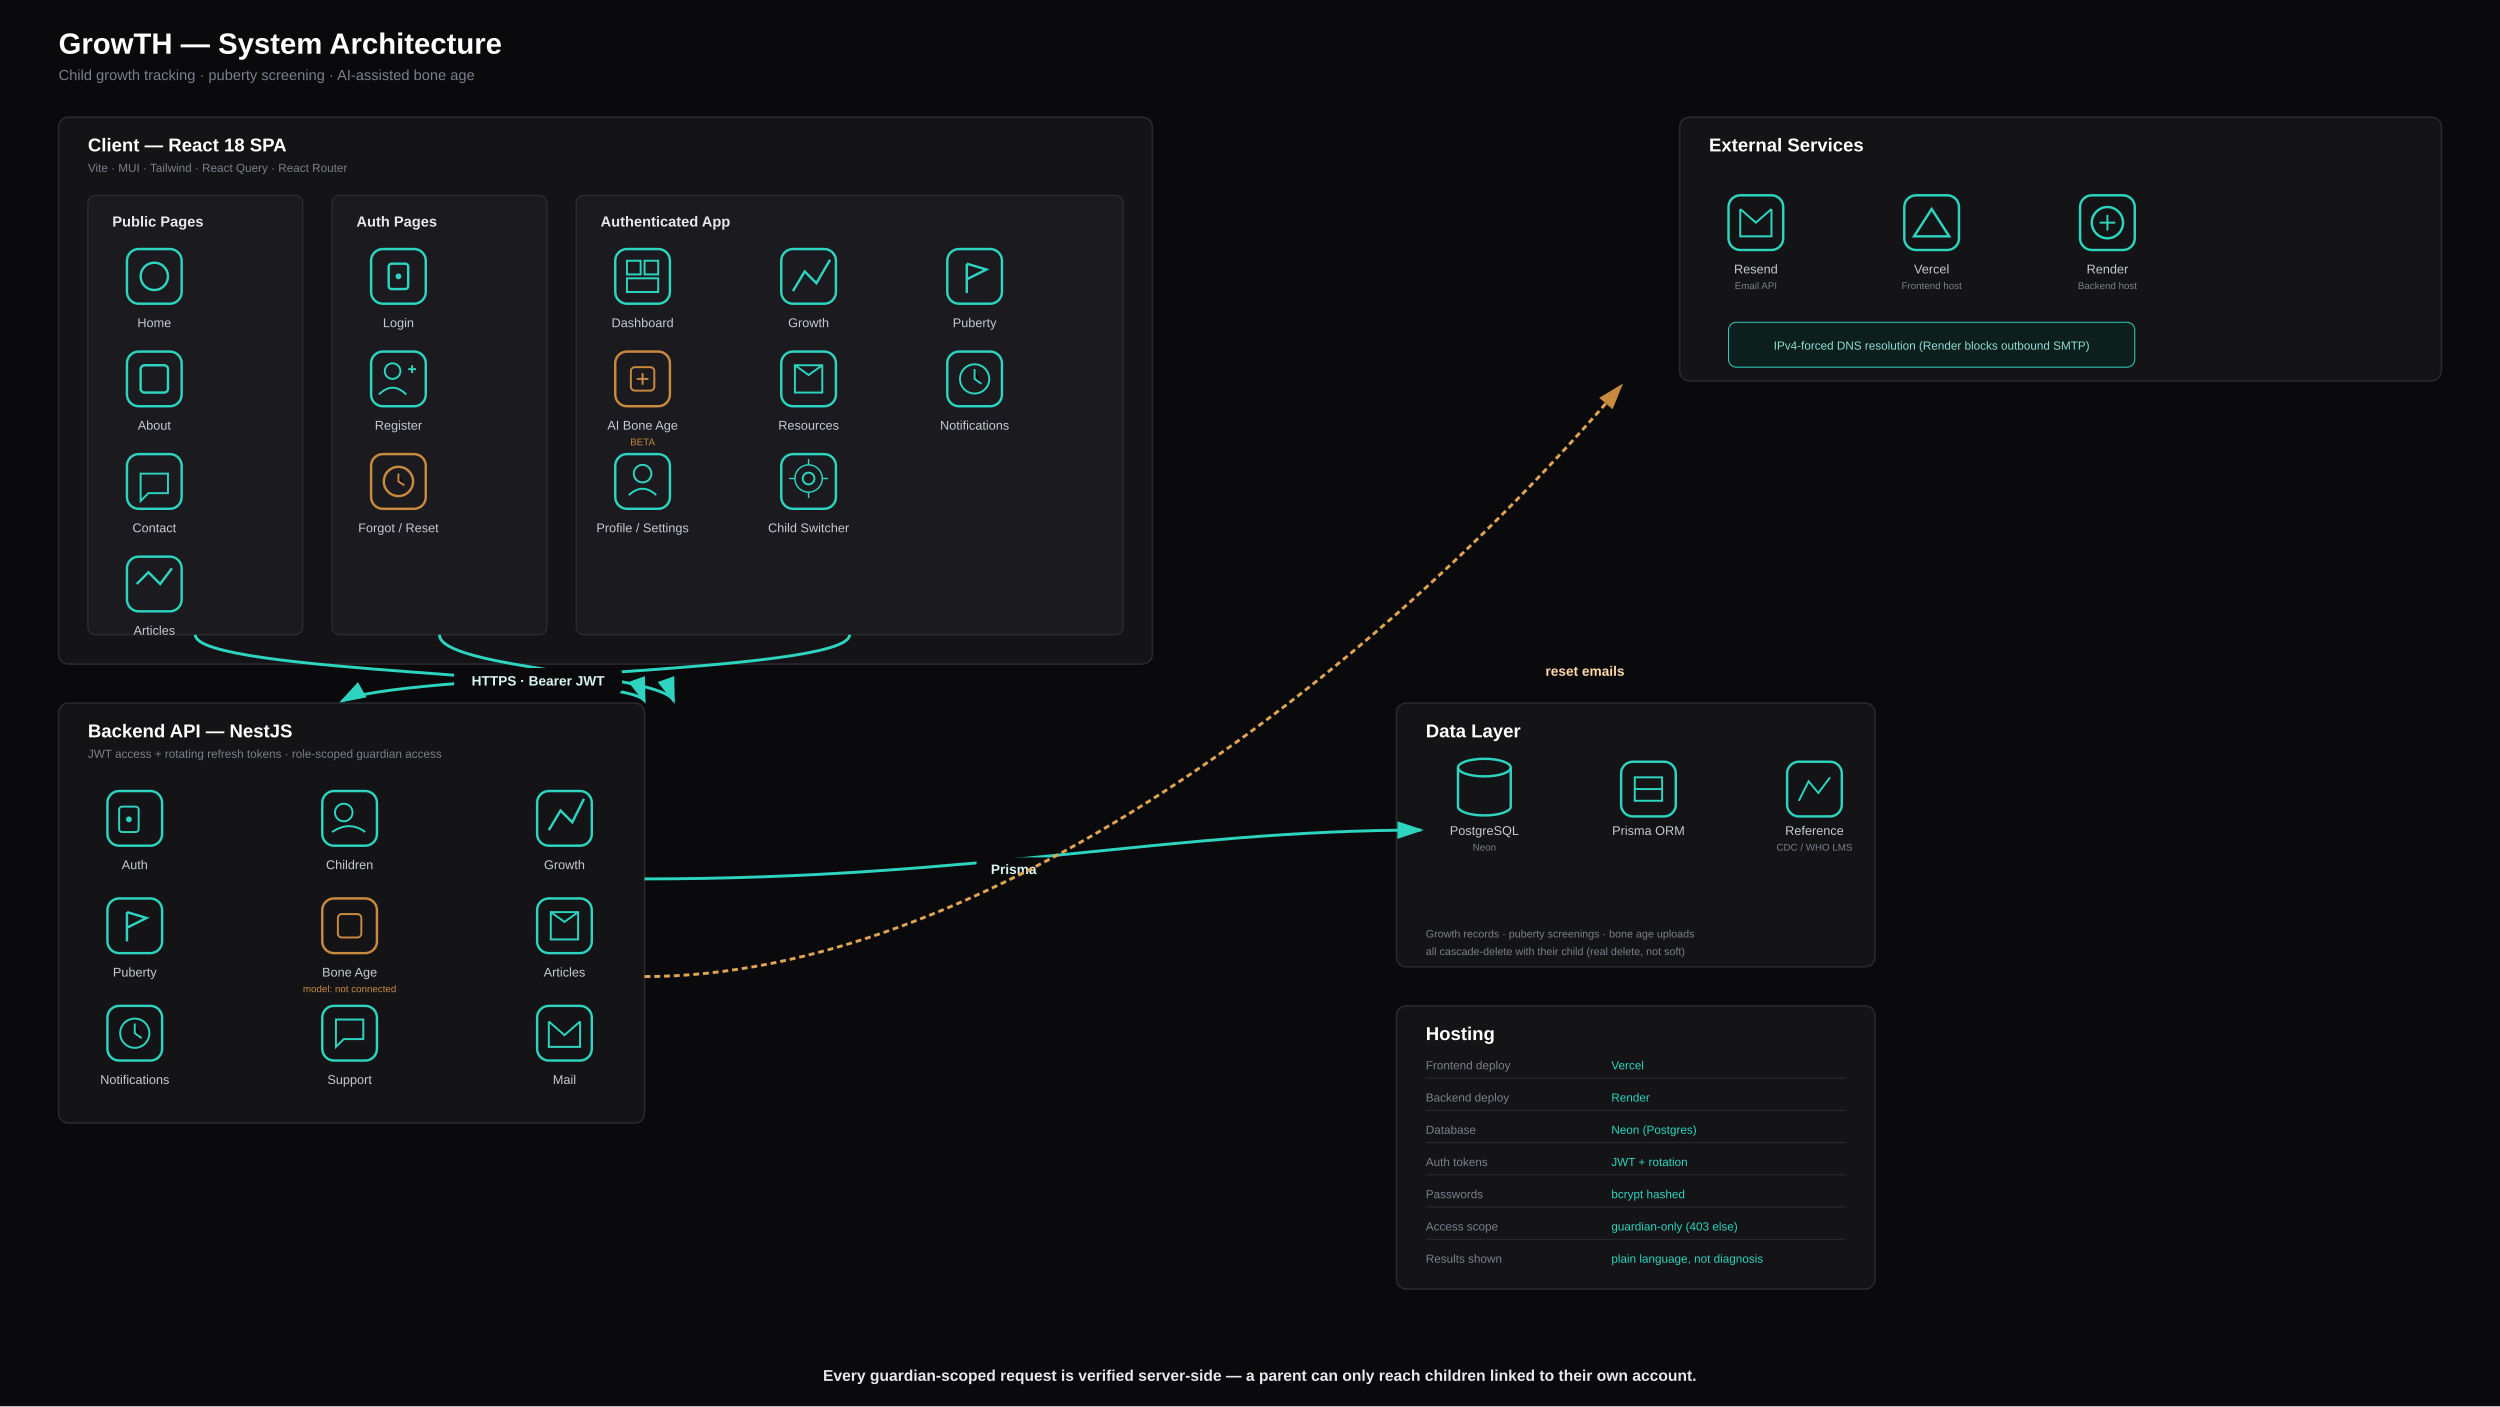
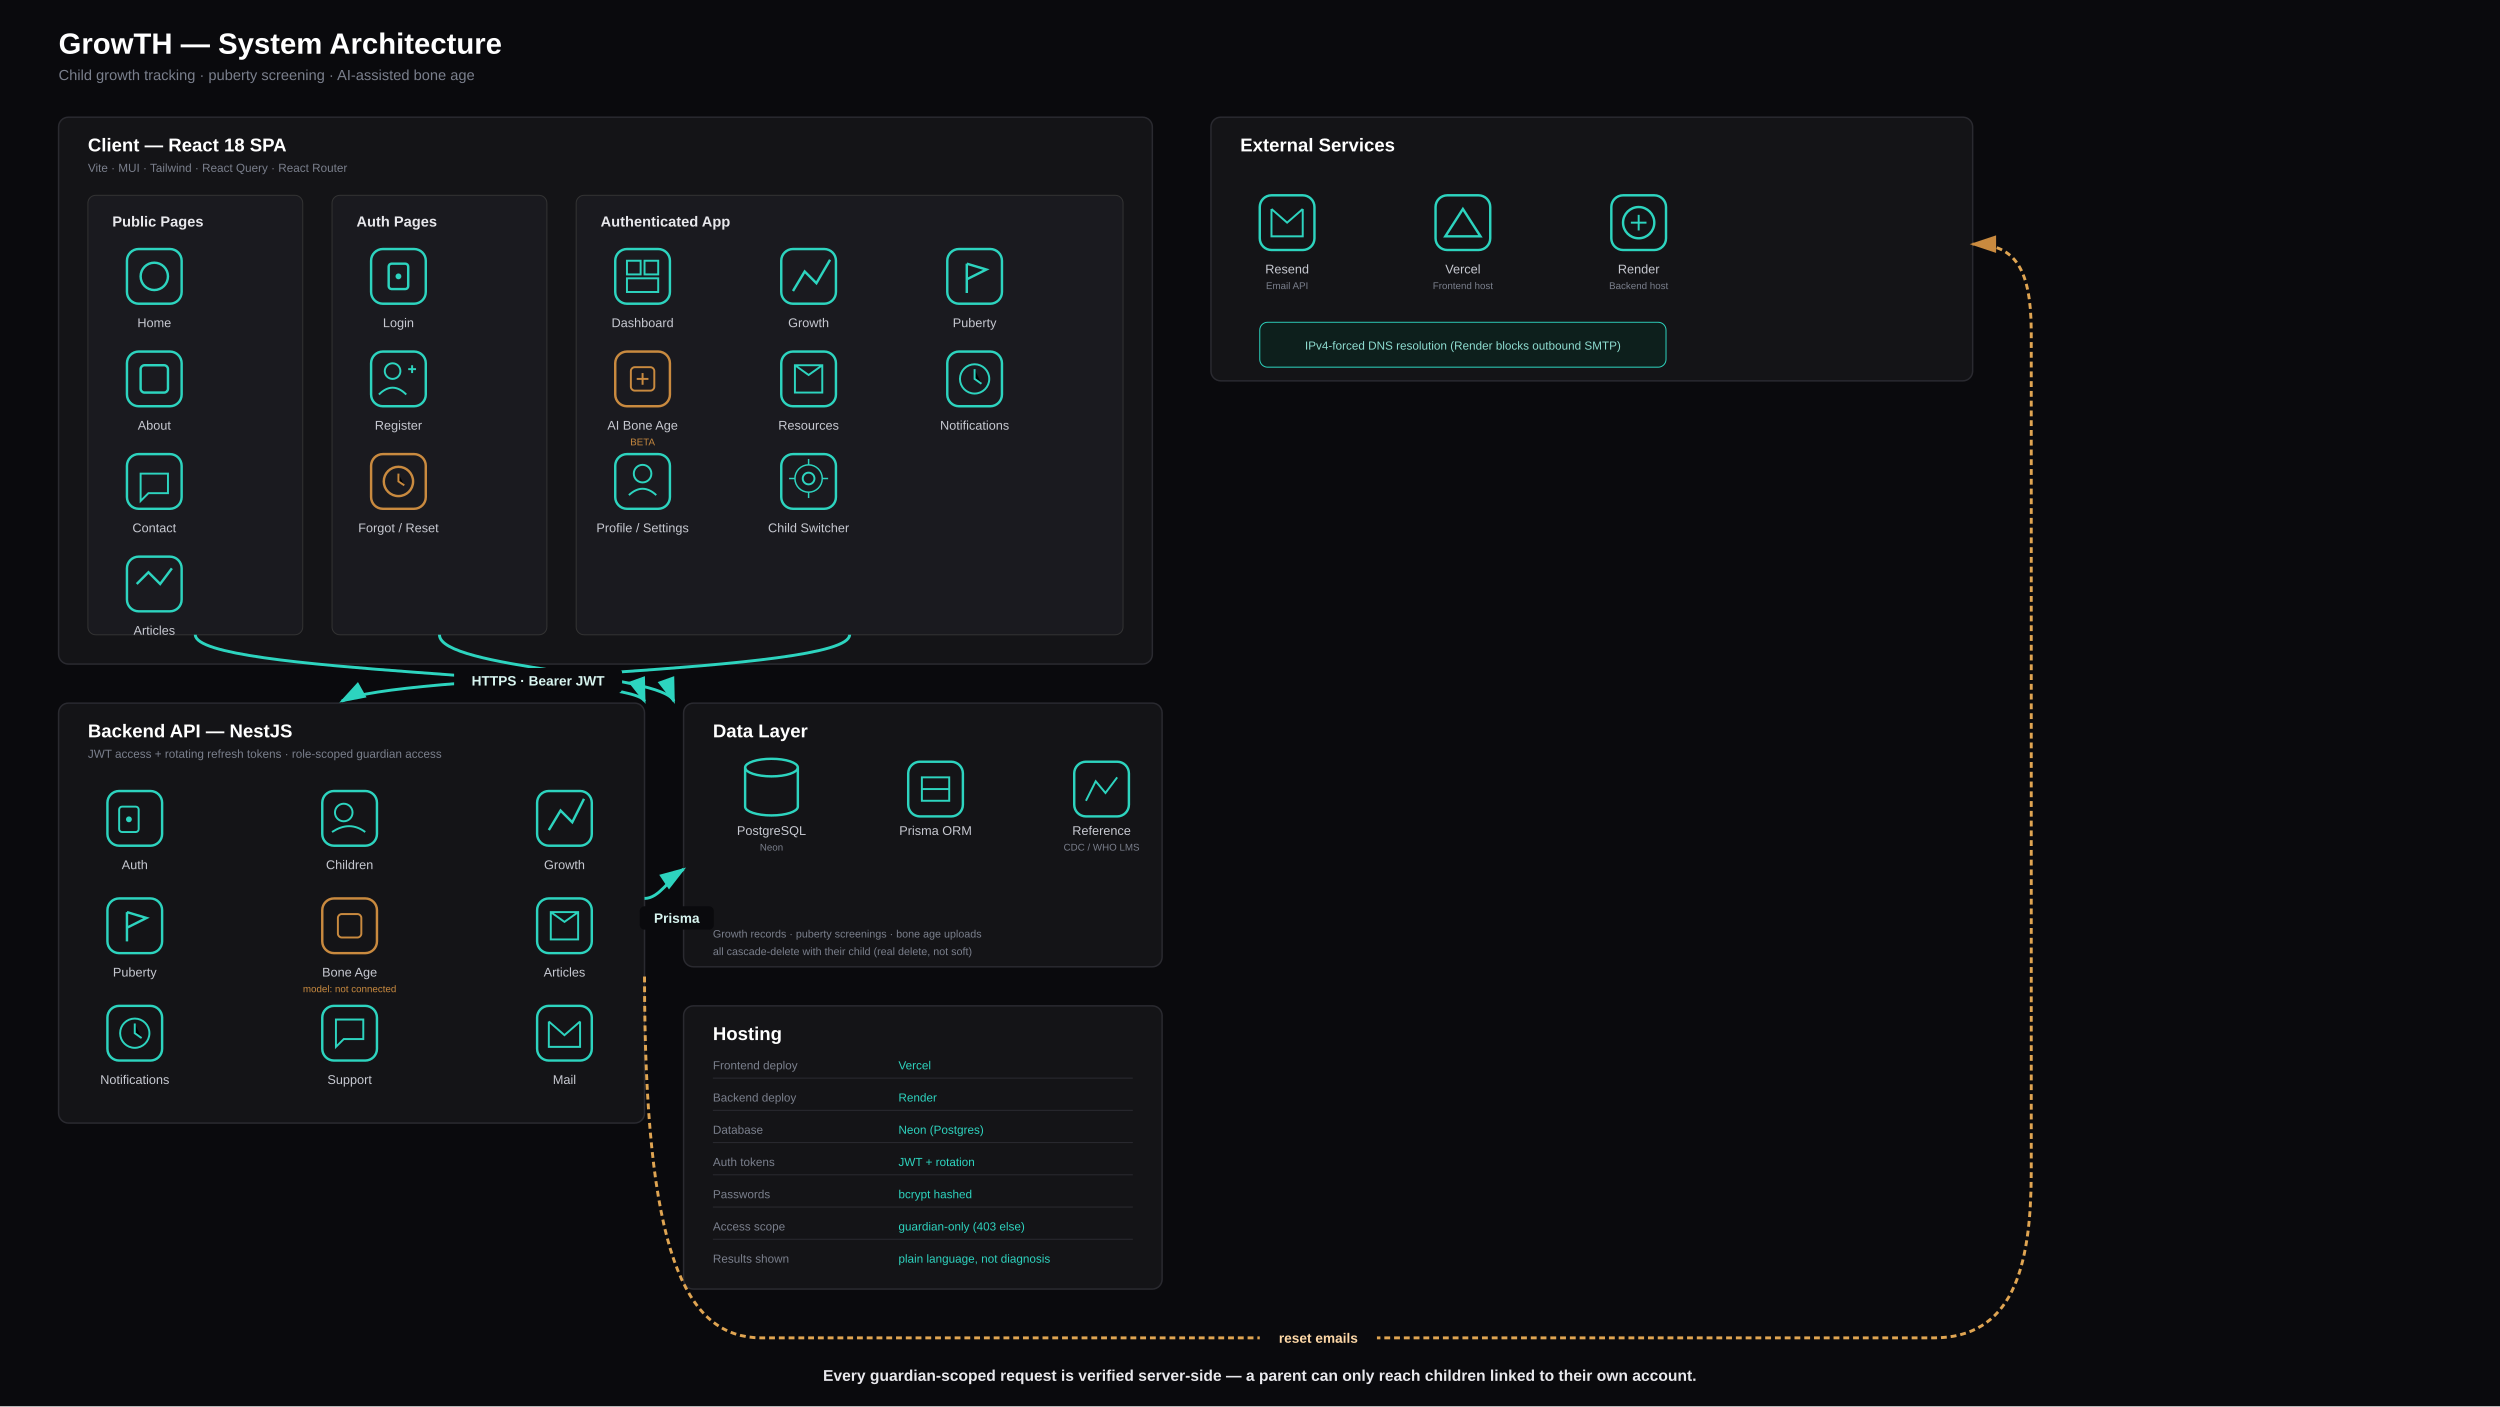
<svg xmlns="http://www.w3.org/2000/svg" width="2560" height="1440" viewBox="0 0 2560 1440" font-family="Verdana, Arial, sans-serif">
  <defs>
    <marker id="arw" markerWidth="10" markerHeight="10" refX="8" refY="3" orient="auto" markerUnits="strokeWidth">
      <path d="M0,0 L0,6 L9,3 z" fill="#2dd4bf" />
    </marker>
    <marker id="arwDash" markerWidth="10" markerHeight="10" refX="8" refY="3" orient="auto" markerUnits="strokeWidth">
      <path d="M0,0 L0,6 L9,3 z" fill="#c98a3f" />
    </marker>
  </defs>
  <rect width="2560" height="1440" fill="#0a0a0d" />
  <text x="60" y="55" font-size="30" font-weight="bold" fill="#ffffff">GrowTH — System Architecture</text>
  <text x="60" y="82" font-size="15" fill="#7a7f8c">Child growth tracking · puberty screening · AI-assisted bone age</text>
  <rect x="60" y="120" width="1120" height="560" rx="10" fill="#141417" stroke="#2a2a30" stroke-width="1.5" />
  <text x="90" y="155" font-size="19" font-weight="bold" fill="#ffffff">Client — React 18 SPA</text>
  <text x="90" y="176" font-size="12" fill="#7a7f8c">Vite · MUI · Tailwind · React Query · React Router</text>
  <rect x="90" y="200" width="220" height="450" rx="8" fill="#1a1a1f" stroke="#333" />
  <text x="115" y="232" font-size="15" font-weight="bold" fill="#e8e8ec">Public Pages</text>
  <rect x="340" y="200" width="220" height="450" rx="8" fill="#1a1a1f" stroke="#333" />
  <text x="365" y="232" font-size="15" font-weight="bold" fill="#e8e8ec">Auth Pages</text>
  <rect x="590" y="200" width="560" height="450" rx="8" fill="#1a1a1f" stroke="#333" />
  <text x="615" y="232" font-size="15" font-weight="bold" fill="#e8e8ec">Authenticated App</text>
-   <rect x="1720" y="120" width="780" height="270" rx="10" fill="#141417" stroke="#2a2a30" stroke-width="1.5" />
-   <text x="1750" y="155" font-size="19" font-weight="bold" fill="#ffffff">External Services</text>
+   <rect x="1240" y="120" width="780" height="270" rx="10" fill="#141417" stroke="#2a2a30" stroke-width="1.5" />
+   <text x="1270" y="155" font-size="19" font-weight="bold" fill="#ffffff">External Services</text>
  <rect x="60" y="720" width="600" height="430" rx="10" fill="#141417" stroke="#2a2a30" stroke-width="1.5" />
  <text x="90" y="755" font-size="19" font-weight="bold" fill="#ffffff">Backend API — NestJS</text>
  <text x="90" y="776" font-size="12" fill="#7a7f8c">JWT access + rotating refresh tokens · role-scoped guardian access</text>
-   <rect x="1430" y="720" width="490" height="270" rx="10" fill="#141417" stroke="#2a2a30" stroke-width="1.5" />
-   <text x="1460" y="755" font-size="19" font-weight="bold" fill="#ffffff">Data Layer</text>
-   <rect x="1430" y="1030" width="490" height="290" rx="10" fill="#141417" stroke="#2a2a30" stroke-width="1.5" />
-   <text x="1460" y="1065" font-size="19" font-weight="bold" fill="#ffffff">Hosting</text>
+   <rect x="700" y="720" width="490" height="270" rx="10" fill="#141417" stroke="#2a2a30" stroke-width="1.5" />
+   <text x="730" y="755" font-size="19" font-weight="bold" fill="#ffffff">Data Layer</text>
+   <rect x="700" y="1030" width="490" height="290" rx="10" fill="#141417" stroke="#2a2a30" stroke-width="1.5" />
+   <text x="730" y="1065" font-size="19" font-weight="bold" fill="#ffffff">Hosting</text>
  <g>
    <rect x="130" y="255" width="56" height="56" rx="12" fill="none" stroke="#2dd4bf" stroke-width="2.5" />
    <circle cx="158" cy="283" r="14" fill="none" stroke="#2dd4bf" stroke-width="2.5" />
    <text x="158" y="335" text-anchor="middle" font-size="13" fill="#c7c9d1">Home</text>
  </g>
  <g>
    <rect x="130" y="360" width="56" height="56" rx="12" fill="none" stroke="#2dd4bf" stroke-width="2.5" />
    <rect x="144" y="374" width="28" height="28" rx="4" fill="none" stroke="#2dd4bf" stroke-width="2.5" />
    <text x="158" y="440" text-anchor="middle" font-size="13" fill="#c7c9d1">About</text>
  </g>
  <g>
    <rect x="130" y="465" width="56" height="56" rx="12" fill="none" stroke="#2dd4bf" stroke-width="2.5" />
    <path d="M144,485 L172,485 L172,505 L152,505 L144,513 Z" fill="none" stroke="#2dd4bf" stroke-width="2" />
    <text x="158" y="545" text-anchor="middle" font-size="13" fill="#c7c9d1">Contact</text>
  </g>
  <g>
    <rect x="130" y="570" width="56" height="56" rx="12" fill="none" stroke="#2dd4bf" stroke-width="2.5" />
    <path d="M140,598 L152,586 L164,598 L176,582" fill="none" stroke="#2dd4bf" stroke-width="2.5" />
    <text x="158" y="650" text-anchor="middle" font-size="13" fill="#c7c9d1">Articles</text>
  </g>
  <g>
    <rect x="380" y="255" width="56" height="56" rx="12" fill="none" stroke="#2dd4bf" stroke-width="2.5" />
    <rect x="398" y="270" width="20" height="26" rx="3" fill="none" stroke="#2dd4bf" stroke-width="2.5" />
    <circle cx="408" cy="283" r="3" fill="#2dd4bf" />
    <text x="408" y="335" text-anchor="middle" font-size="13" fill="#c7c9d1">Login</text>
  </g>
  <g>
    <rect x="380" y="360" width="56" height="56" rx="12" fill="none" stroke="#2dd4bf" stroke-width="2.5" />
    <circle cx="402" cy="380" r="8" fill="none" stroke="#2dd4bf" stroke-width="2" />
    <path d="M388,404 Q402,390 416,404" fill="none" stroke="#2dd4bf" stroke-width="2" />
    <path d="M418,378 L426,378 M422,374 L422,382" stroke="#2dd4bf" stroke-width="2" />
    <text x="408" y="440" text-anchor="middle" font-size="13" fill="#c7c9d1">Register</text>
  </g>
  <g>
    <rect x="380" y="465" width="56" height="56" rx="12" fill="none" stroke="#c98a3f" stroke-width="2.5" />
    <circle cx="408" cy="493" r="15" fill="none" stroke="#c98a3f" stroke-width="2.5" />
    <path d="M408,485 L408,493 L414,497" stroke="#c98a3f" stroke-width="2" />
    <text x="408" y="545" text-anchor="middle" font-size="13" fill="#c7c9d1">Forgot / Reset</text>
  </g>
  <g>
    <rect x="630" y="255" width="56" height="56" rx="12" fill="none" stroke="#2dd4bf" stroke-width="2.5" />
    <rect x="642" y="267" width="14" height="14" fill="none" stroke="#2dd4bf" stroke-width="2" />
    <rect x="660" y="267" width="14" height="14" fill="none" stroke="#2dd4bf" stroke-width="2" />
    <rect x="642" y="285" width="32" height="14" fill="none" stroke="#2dd4bf" stroke-width="2" />
    <text x="658" y="335" text-anchor="middle" font-size="13" fill="#c7c9d1">Dashboard</text>
  </g>
  <g>
    <rect x="800" y="255" width="56" height="56" rx="12" fill="none" stroke="#2dd4bf" stroke-width="2.5" />
    <polyline points="812,298 824,278 836,290 850,266" fill="none" stroke="#2dd4bf" stroke-width="2.5" />
    <text x="828" y="335" text-anchor="middle" font-size="13" fill="#c7c9d1">Growth</text>
  </g>
  <g>
    <rect x="970" y="255" width="56" height="56" rx="12" fill="none" stroke="#2dd4bf" stroke-width="2.5" />
    <path d="M990,270 L990,300 M990,270 L1010,276 L990,286" fill="none" stroke="#2dd4bf" stroke-width="2.5" />
    <text x="998" y="335" text-anchor="middle" font-size="13" fill="#c7c9d1">Puberty</text>
  </g>
  <g>
    <rect x="630" y="360" width="56" height="56" rx="12" fill="none" stroke="#c98a3f" stroke-width="2.5" />
    <rect x="646" y="376" width="24" height="24" rx="4" fill="none" stroke="#c98a3f" stroke-width="2" />
    <path d="M652,388 L664,388 M658,382 L658,394" stroke="#c98a3f" stroke-width="2" />
    <text x="658" y="440" text-anchor="middle" font-size="13" fill="#c7c9d1">AI Bone Age</text>
    <text x="658" y="456" text-anchor="middle" font-size="10" fill="#c98a3f">BETA</text>
  </g>
  <g>
    <rect x="800" y="360" width="56" height="56" rx="12" fill="none" stroke="#2dd4bf" stroke-width="2.5" />
    <path d="M814,374 L814,402 L842,402 L842,374 Z M814,374 L828,384 L842,374" fill="none" stroke="#2dd4bf" stroke-width="2" />
    <text x="828" y="440" text-anchor="middle" font-size="13" fill="#c7c9d1">Resources</text>
  </g>
  <g>
    <rect x="970" y="360" width="56" height="56" rx="12" fill="none" stroke="#2dd4bf" stroke-width="2.5" />
    <circle cx="998" cy="388" r="15" fill="none" stroke="#2dd4bf" stroke-width="2" />
    <path d="M998,378 L998,388 L1005,393" stroke="#2dd4bf" stroke-width="2" />
    <text x="998" y="440" text-anchor="middle" font-size="13" fill="#c7c9d1">Notifications</text>
  </g>
  <g>
    <rect x="630" y="465" width="56" height="56" rx="12" fill="none" stroke="#2dd4bf" stroke-width="2.5" />
    <circle cx="658" cy="485" r="9" fill="none" stroke="#2dd4bf" stroke-width="2" />
    <path d="M644,507 Q658,494 672,507" fill="none" stroke="#2dd4bf" stroke-width="2" />
    <text x="658" y="545" text-anchor="middle" font-size="13" fill="#c7c9d1">Profile / Settings</text>
  </g>
  <g>
    <rect x="800" y="465" width="56" height="56" rx="12" fill="none" stroke="#2dd4bf" stroke-width="2.5" />
    <circle cx="828" cy="490" r="6" fill="none" stroke="#2dd4bf" stroke-width="2" />
    <circle cx="828" cy="490" r="14" fill="none" stroke="#2dd4bf" stroke-width="1.5" />
    <path d="M828,476 L828,470 M828,510 L828,504 M814,490 L808,490 M848,490 L842,490" stroke="#2dd4bf" stroke-width="1.5" />
    <text x="828" y="545" text-anchor="middle" font-size="13" fill="#c7c9d1">Child Switcher</text>
  </g>
  <g>
-     <rect x="1770" y="200" width="56" height="56" rx="12" fill="none" stroke="#2dd4bf" stroke-width="2.5" />
-     <path d="M1782,214 L1798,228 L1814,214 M1782,214 L1782,242 L1814,242 L1814,214" fill="none" stroke="#2dd4bf" stroke-width="2" />
-     <text x="1798" y="280" text-anchor="middle" font-size="13" fill="#c7c9d1">Resend</text>
-     <text x="1798" y="296" text-anchor="middle" font-size="10" fill="#7a7f8c">Email API</text>
-   </g>
-   <g>
-     <rect x="1950" y="200" width="56" height="56" rx="12" fill="none" stroke="#2dd4bf" stroke-width="2.5" />
-     <path d="M1978,214 L1996,242 L1960,242 Z" fill="none" stroke="#2dd4bf" stroke-width="2.5" />
-     <text x="1978" y="280" text-anchor="middle" font-size="13" fill="#c7c9d1">Vercel</text>
-     <text x="1978" y="296" text-anchor="middle" font-size="10" fill="#7a7f8c">Frontend host</text>
-   </g>
-   <g>
-     <rect x="2130" y="200" width="56" height="56" rx="12" fill="none" stroke="#2dd4bf" stroke-width="2.5" />
-     <circle cx="2158" cy="228" r="16" fill="none" stroke="#2dd4bf" stroke-width="2.5" />
-     <path d="M2150,228 L2166,228 M2158,220 L2158,236" stroke="#2dd4bf" stroke-width="2" />
-     <text x="2158" y="280" text-anchor="middle" font-size="13" fill="#c7c9d1">Render</text>
-     <text x="2158" y="296" text-anchor="middle" font-size="10" fill="#7a7f8c">Backend host</text>
-   </g>
-   <g>
-     <rect x="1770" y="330" width="416" height="46" rx="8" fill="#0d1f1c" stroke="#2dd4bf" stroke-width="1" />
-     <text x="1978" y="358" text-anchor="middle" font-size="12" fill="#8fded2">IPv4-forced DNS resolution (Render blocks outbound SMTP)</text>
+     <rect x="1290" y="200" width="56" height="56" rx="12" fill="none" stroke="#2dd4bf" stroke-width="2.5" />
+     <path d="M1302,214 L1318,228 L1334,214 M1302,214 L1302,242 L1334,242 L1334,214" fill="none" stroke="#2dd4bf" stroke-width="2" />
+     <text x="1318" y="280" text-anchor="middle" font-size="13" fill="#c7c9d1">Resend</text>
+     <text x="1318" y="296" text-anchor="middle" font-size="10" fill="#7a7f8c">Email API</text>
+   </g>
+   <g>
+     <rect x="1470" y="200" width="56" height="56" rx="12" fill="none" stroke="#2dd4bf" stroke-width="2.5" />
+     <path d="M1498,214 L1516,242 L1480,242 Z" fill="none" stroke="#2dd4bf" stroke-width="2.5" />
+     <text x="1498" y="280" text-anchor="middle" font-size="13" fill="#c7c9d1">Vercel</text>
+     <text x="1498" y="296" text-anchor="middle" font-size="10" fill="#7a7f8c">Frontend host</text>
+   </g>
+   <g>
+     <rect x="1650" y="200" width="56" height="56" rx="12" fill="none" stroke="#2dd4bf" stroke-width="2.5" />
+     <circle cx="1678" cy="228" r="16" fill="none" stroke="#2dd4bf" stroke-width="2.5" />
+     <path d="M1670,228 L1686,228 M1678,220 L1678,236" stroke="#2dd4bf" stroke-width="2" />
+     <text x="1678" y="280" text-anchor="middle" font-size="13" fill="#c7c9d1">Render</text>
+     <text x="1678" y="296" text-anchor="middle" font-size="10" fill="#7a7f8c">Backend host</text>
+   </g>
+   <g>
+     <rect x="1290" y="330" width="416" height="46" rx="8" fill="#0d1f1c" stroke="#2dd4bf" stroke-width="1" />
+     <text x="1498" y="358" text-anchor="middle" font-size="12" fill="#8fded2">IPv4-forced DNS resolution (Render blocks outbound SMTP)</text>
  </g>
  <g id="modules">
    <rect x="110" y="810" width="56" height="56" rx="12" fill="none" stroke="#2dd4bf" stroke-width="2.5" />
    <rect x="122" y="826" width="20" height="26" rx="3" fill="none" stroke="#2dd4bf" stroke-width="2" />
    <circle cx="132" cy="839" r="3" fill="#2dd4bf" />
    <text x="138" y="890" text-anchor="middle" font-size="13" fill="#c7c9d1">Auth</text>
    <rect x="330" y="810" width="56" height="56" rx="12" fill="none" stroke="#2dd4bf" stroke-width="2.5" />
    <circle cx="352" cy="832" r="9" fill="none" stroke="#2dd4bf" stroke-width="2" />
    <path d="M340,852 Q358,840 374,852" fill="none" stroke="#2dd4bf" stroke-width="2" />
    <text x="358" y="890" text-anchor="middle" font-size="13" fill="#c7c9d1">Children</text>
    <rect x="550" y="810" width="56" height="56" rx="12" fill="none" stroke="#2dd4bf" stroke-width="2.5" />
    <polyline points="562,850 574,830 586,842 598,818" fill="none" stroke="#2dd4bf" stroke-width="2.5" />
    <text x="578" y="890" text-anchor="middle" font-size="13" fill="#c7c9d1">Growth</text>
    <rect x="110" y="920" width="56" height="56" rx="12" fill="none" stroke="#2dd4bf" stroke-width="2.5" />
    <path d="M130,934 L130,964 M130,934 L150,940 L130,950" fill="none" stroke="#2dd4bf" stroke-width="2.5" />
    <text x="138" y="1000" text-anchor="middle" font-size="13" fill="#c7c9d1">Puberty</text>
    <rect x="330" y="920" width="56" height="56" rx="12" fill="none" stroke="#c98a3f" stroke-width="2.5" />
    <rect x="346" y="936" width="24" height="24" rx="4" fill="none" stroke="#c98a3f" stroke-width="2" />
    <text x="358" y="1000" text-anchor="middle" font-size="13" fill="#c7c9d1">Bone Age</text>
    <text x="358" y="1016" text-anchor="middle" font-size="10" fill="#c98a3f">model: not connected</text>
    <rect x="550" y="920" width="56" height="56" rx="12" fill="none" stroke="#2dd4bf" stroke-width="2.5" />
    <path d="M564,934 L564,962 L592,962 L592,934 Z M564,934 L578,944 L592,934" fill="none" stroke="#2dd4bf" stroke-width="2" />
    <text x="578" y="1000" text-anchor="middle" font-size="13" fill="#c7c9d1">Articles</text>
    <rect x="110" y="1030" width="56" height="56" rx="12" fill="none" stroke="#2dd4bf" stroke-width="2.5" />
    <circle cx="138" cy="1058" r="15" fill="none" stroke="#2dd4bf" stroke-width="2" />
    <path d="M138,1048 L138,1058 L145,1063" stroke="#2dd4bf" stroke-width="2" />
    <text x="138" y="1110" text-anchor="middle" font-size="13" fill="#c7c9d1">Notifications</text>
    <rect x="330" y="1030" width="56" height="56" rx="12" fill="none" stroke="#2dd4bf" stroke-width="2.5" />
    <path d="M344,1044 L372,1044 L372,1064 L352,1064 L344,1072 Z" fill="none" stroke="#2dd4bf" stroke-width="2" />
    <text x="358" y="1110" text-anchor="middle" font-size="13" fill="#c7c9d1">Support</text>
    <rect x="550" y="1030" width="56" height="56" rx="12" fill="none" stroke="#2dd4bf" stroke-width="2.5" />
    <path d="M562,1046 L578,1060 L594,1046 M562,1046 L562,1072 L594,1072 L594,1046" fill="none" stroke="#2dd4bf" stroke-width="2" />
    <text x="578" y="1110" text-anchor="middle" font-size="13" fill="#c7c9d1">Mail</text>
  </g>
  <g>
-     <ellipse cx="1520" cy="786" rx="27" ry="9" fill="none" stroke="#2dd4bf" stroke-width="2.5" />
-     <path d="M1493,786 L1493,826 A27,9 0 0 0 1547,826 L1547,786" fill="none" stroke="#2dd4bf" stroke-width="2.5" />
-     <text x="1520" y="855" text-anchor="middle" font-size="13" fill="#c7c9d1">PostgreSQL</text>
-     <text x="1520" y="871" text-anchor="middle" font-size="10" fill="#7a7f8c">Neon</text>
-   </g>
-   <g>
-     <rect x="1660" y="780" width="56" height="56" rx="12" fill="none" stroke="#2dd4bf" stroke-width="2.5" />
-     <path d="M1674,796 L1702,796 L1702,820 L1674,820 Z M1674,808 L1702,808" fill="none" stroke="#2dd4bf" stroke-width="2" />
-     <text x="1688" y="855" text-anchor="middle" font-size="13" fill="#c7c9d1">Prisma ORM</text>
-   </g>
-   <g>
-     <rect x="1830" y="780" width="56" height="56" rx="12" fill="none" stroke="#2dd4bf" stroke-width="2.5" />
-     <polyline points="1842,820 1852,800 1862,812 1874,796" fill="none" stroke="#2dd4bf" stroke-width="2" />
-     <text x="1858" y="855" text-anchor="middle" font-size="13" fill="#c7c9d1">Reference</text>
-     <text x="1858" y="871" text-anchor="middle" font-size="10" fill="#7a7f8c">CDC / WHO LMS</text>
-   </g>
-   <text x="1460" y="960" font-size="11" fill="#7a7f8c">Growth records · puberty screenings · bone age uploads</text>
-   <text x="1460" y="978" font-size="11" fill="#7a7f8c">all cascade-delete with their child (real delete, not soft)</text>
-   <text x="1460" y="1095" font-size="12" fill="#7a7f8c">Frontend deploy</text>
-   <text x="1650" y="1095" font-size="12" fill="#2dd4bf">Vercel</text>
-   <line x1="1460" y1="1104" x2="1890" y2="1104" stroke="#2a2a30" />
-   <text x="1460" y="1128" font-size="12" fill="#7a7f8c">Backend deploy</text>
-   <text x="1650" y="1128" font-size="12" fill="#2dd4bf">Render</text>
-   <line x1="1460" y1="1137" x2="1890" y2="1137" stroke="#2a2a30" />
-   <text x="1460" y="1161" font-size="12" fill="#7a7f8c">Database</text>
-   <text x="1650" y="1161" font-size="12" fill="#2dd4bf">Neon (Postgres)</text>
-   <line x1="1460" y1="1170" x2="1890" y2="1170" stroke="#2a2a30" />
-   <text x="1460" y="1194" font-size="12" fill="#7a7f8c">Auth tokens</text>
-   <text x="1650" y="1194" font-size="12" fill="#2dd4bf">JWT + rotation</text>
-   <line x1="1460" y1="1203" x2="1890" y2="1203" stroke="#2a2a30" />
-   <text x="1460" y="1227" font-size="12" fill="#7a7f8c">Passwords</text>
-   <text x="1650" y="1227" font-size="12" fill="#2dd4bf">bcrypt hashed</text>
-   <line x1="1460" y1="1236" x2="1890" y2="1236" stroke="#2a2a30" />
-   <text x="1460" y="1260" font-size="12" fill="#7a7f8c">Access scope</text>
-   <text x="1650" y="1260" font-size="12" fill="#2dd4bf">guardian-only (403 else)</text>
-   <line x1="1460" y1="1269" x2="1890" y2="1269" stroke="#2a2a30" />
-   <text x="1460" y="1293" font-size="12" fill="#7a7f8c">Results shown</text>
-   <text x="1650" y="1293" font-size="12" fill="#2dd4bf">plain language, not diagnosis</text>
+     <ellipse cx="790" cy="786" rx="27" ry="9" fill="none" stroke="#2dd4bf" stroke-width="2.5" />
+     <path d="M763,786 L763,826 A27,9 0 0 0 817,826 L817,786" fill="none" stroke="#2dd4bf" stroke-width="2.5" />
+     <text x="790" y="855" text-anchor="middle" font-size="13" fill="#c7c9d1">PostgreSQL</text>
+     <text x="790" y="871" text-anchor="middle" font-size="10" fill="#7a7f8c">Neon</text>
+   </g>
+   <g>
+     <rect x="930" y="780" width="56" height="56" rx="12" fill="none" stroke="#2dd4bf" stroke-width="2.5" />
+     <path d="M944,796 L972,796 L972,820 L944,820 Z M944,808 L972,808" fill="none" stroke="#2dd4bf" stroke-width="2" />
+     <text x="958" y="855" text-anchor="middle" font-size="13" fill="#c7c9d1">Prisma ORM</text>
+   </g>
+   <g>
+     <rect x="1100" y="780" width="56" height="56" rx="12" fill="none" stroke="#2dd4bf" stroke-width="2.5" />
+     <polyline points="1112,820 1122,800 1132,812 1144,796" fill="none" stroke="#2dd4bf" stroke-width="2" />
+     <text x="1128" y="855" text-anchor="middle" font-size="13" fill="#c7c9d1">Reference</text>
+     <text x="1128" y="871" text-anchor="middle" font-size="10" fill="#7a7f8c">CDC / WHO LMS</text>
+   </g>
+   <text x="730" y="960" font-size="11" fill="#7a7f8c">Growth records · puberty screenings · bone age uploads</text>
+   <text x="730" y="978" font-size="11" fill="#7a7f8c">all cascade-delete with their child (real delete, not soft)</text>
+   <text x="730" y="1095" font-size="12" fill="#7a7f8c">Frontend deploy</text>
+   <text x="920" y="1095" font-size="12" fill="#2dd4bf">Vercel</text>
+   <line x1="730" y1="1104" x2="1160" y2="1104" stroke="#2a2a30" />
+   <text x="730" y="1128" font-size="12" fill="#7a7f8c">Backend deploy</text>
+   <text x="920" y="1128" font-size="12" fill="#2dd4bf">Render</text>
+   <line x1="730" y1="1137" x2="1160" y2="1137" stroke="#2a2a30" />
+   <text x="730" y="1161" font-size="12" fill="#7a7f8c">Database</text>
+   <text x="920" y="1161" font-size="12" fill="#2dd4bf">Neon (Postgres)</text>
+   <line x1="730" y1="1170" x2="1160" y2="1170" stroke="#2a2a30" />
+   <text x="730" y="1194" font-size="12" fill="#7a7f8c">Auth tokens</text>
+   <text x="920" y="1194" font-size="12" fill="#2dd4bf">JWT + rotation</text>
+   <line x1="730" y1="1203" x2="1160" y2="1203" stroke="#2a2a30" />
+   <text x="730" y="1227" font-size="12" fill="#7a7f8c">Passwords</text>
+   <text x="920" y="1227" font-size="12" fill="#2dd4bf">bcrypt hashed</text>
+   <line x1="730" y1="1236" x2="1160" y2="1236" stroke="#2a2a30" />
+   <text x="730" y="1260" font-size="12" fill="#7a7f8c">Access scope</text>
+   <text x="920" y="1260" font-size="12" fill="#2dd4bf">guardian-only (403 else)</text>
+   <line x1="730" y1="1269" x2="1160" y2="1269" stroke="#2a2a30" />
+   <text x="730" y="1293" font-size="12" fill="#7a7f8c">Results shown</text>
+   <text x="920" y="1293" font-size="12" fill="#2dd4bf">plain language, not diagnosis</text>
  <path d="M200,650 C200,690 650,690 660,718" fill="none" stroke="#2dd4bf" stroke-width="3" marker-end="url(#arw)" />
  <path d="M450,650 C450,685 680,690 690,718" fill="none" stroke="#2dd4bf" stroke-width="3" marker-end="url(#arw)" />
  <path d="M870,650 C870,690 400,690 350,718" fill="none" stroke="#2dd4bf" stroke-width="3" marker-end="url(#arw)" />
  <rect x="465" y="684" width="172" height="26" rx="5" fill="#0a0a0d" />
  <text x="551" y="702" text-anchor="middle" font-size="14" font-weight="bold" fill="#d8f5f0">HTTPS · Bearer JWT</text>
-   <path d="M660,900 C1000,900 1200,850 1455,850" fill="none" stroke="#2dd4bf" stroke-width="3" marker-end="url(#arw)" />
-   <rect x="1000" y="878" width="76" height="24" rx="5" fill="#0a0a0d" />
-   <text x="1038" y="895" text-anchor="middle" font-size="14" font-weight="bold" fill="#d8f5f0">Prisma</text>
-   <path d="M660,1000 C1000,1000 1400,700 1660,395" fill="none" stroke="#e0a552" stroke-width="3" stroke-dasharray="6 4" marker-end="url(#arwDash)" />
-   <rect x="1563" y="675" width="120" height="24" rx="5" fill="#0a0a0d" />
-   <text x="1623" y="692" text-anchor="middle" font-size="14" font-weight="bold" fill="#ffd9a8">reset emails</text>
+   <path d="M660,920 C675,920 685,900 700,890" fill="none" stroke="#2dd4bf" stroke-width="3" marker-end="url(#arw)" />
+   <rect x="655" y="928" width="76" height="24" rx="5" fill="#0a0a0d" />
+   <text x="693" y="945" text-anchor="middle" font-size="14" font-weight="bold" fill="#d8f5f0">Prisma</text>
+   <path d="M660,1000 C660,1280 700,1370 780,1370 L1980,1370 C2060,1370 2080,1300 2080,1200 L2080,340 C2080,270 2060,250 2020,250" fill="none" stroke="#e0a552" stroke-width="3" stroke-dasharray="6 4" marker-end="url(#arwDash)" />
+   <rect x="1290" y="1358" width="120" height="24" rx="5" fill="#0a0a0d" />
+   <text x="1350" y="1375" text-anchor="middle" font-size="14" font-weight="bold" fill="#ffd9a8">reset emails</text>
  <text x="1290" y="1414" text-anchor="middle" font-size="16" font-weight="bold" fill="#e8e8ec">Every guardian-scoped request is verified server-side — a parent can only reach children linked to their own account.</text>
</svg>
